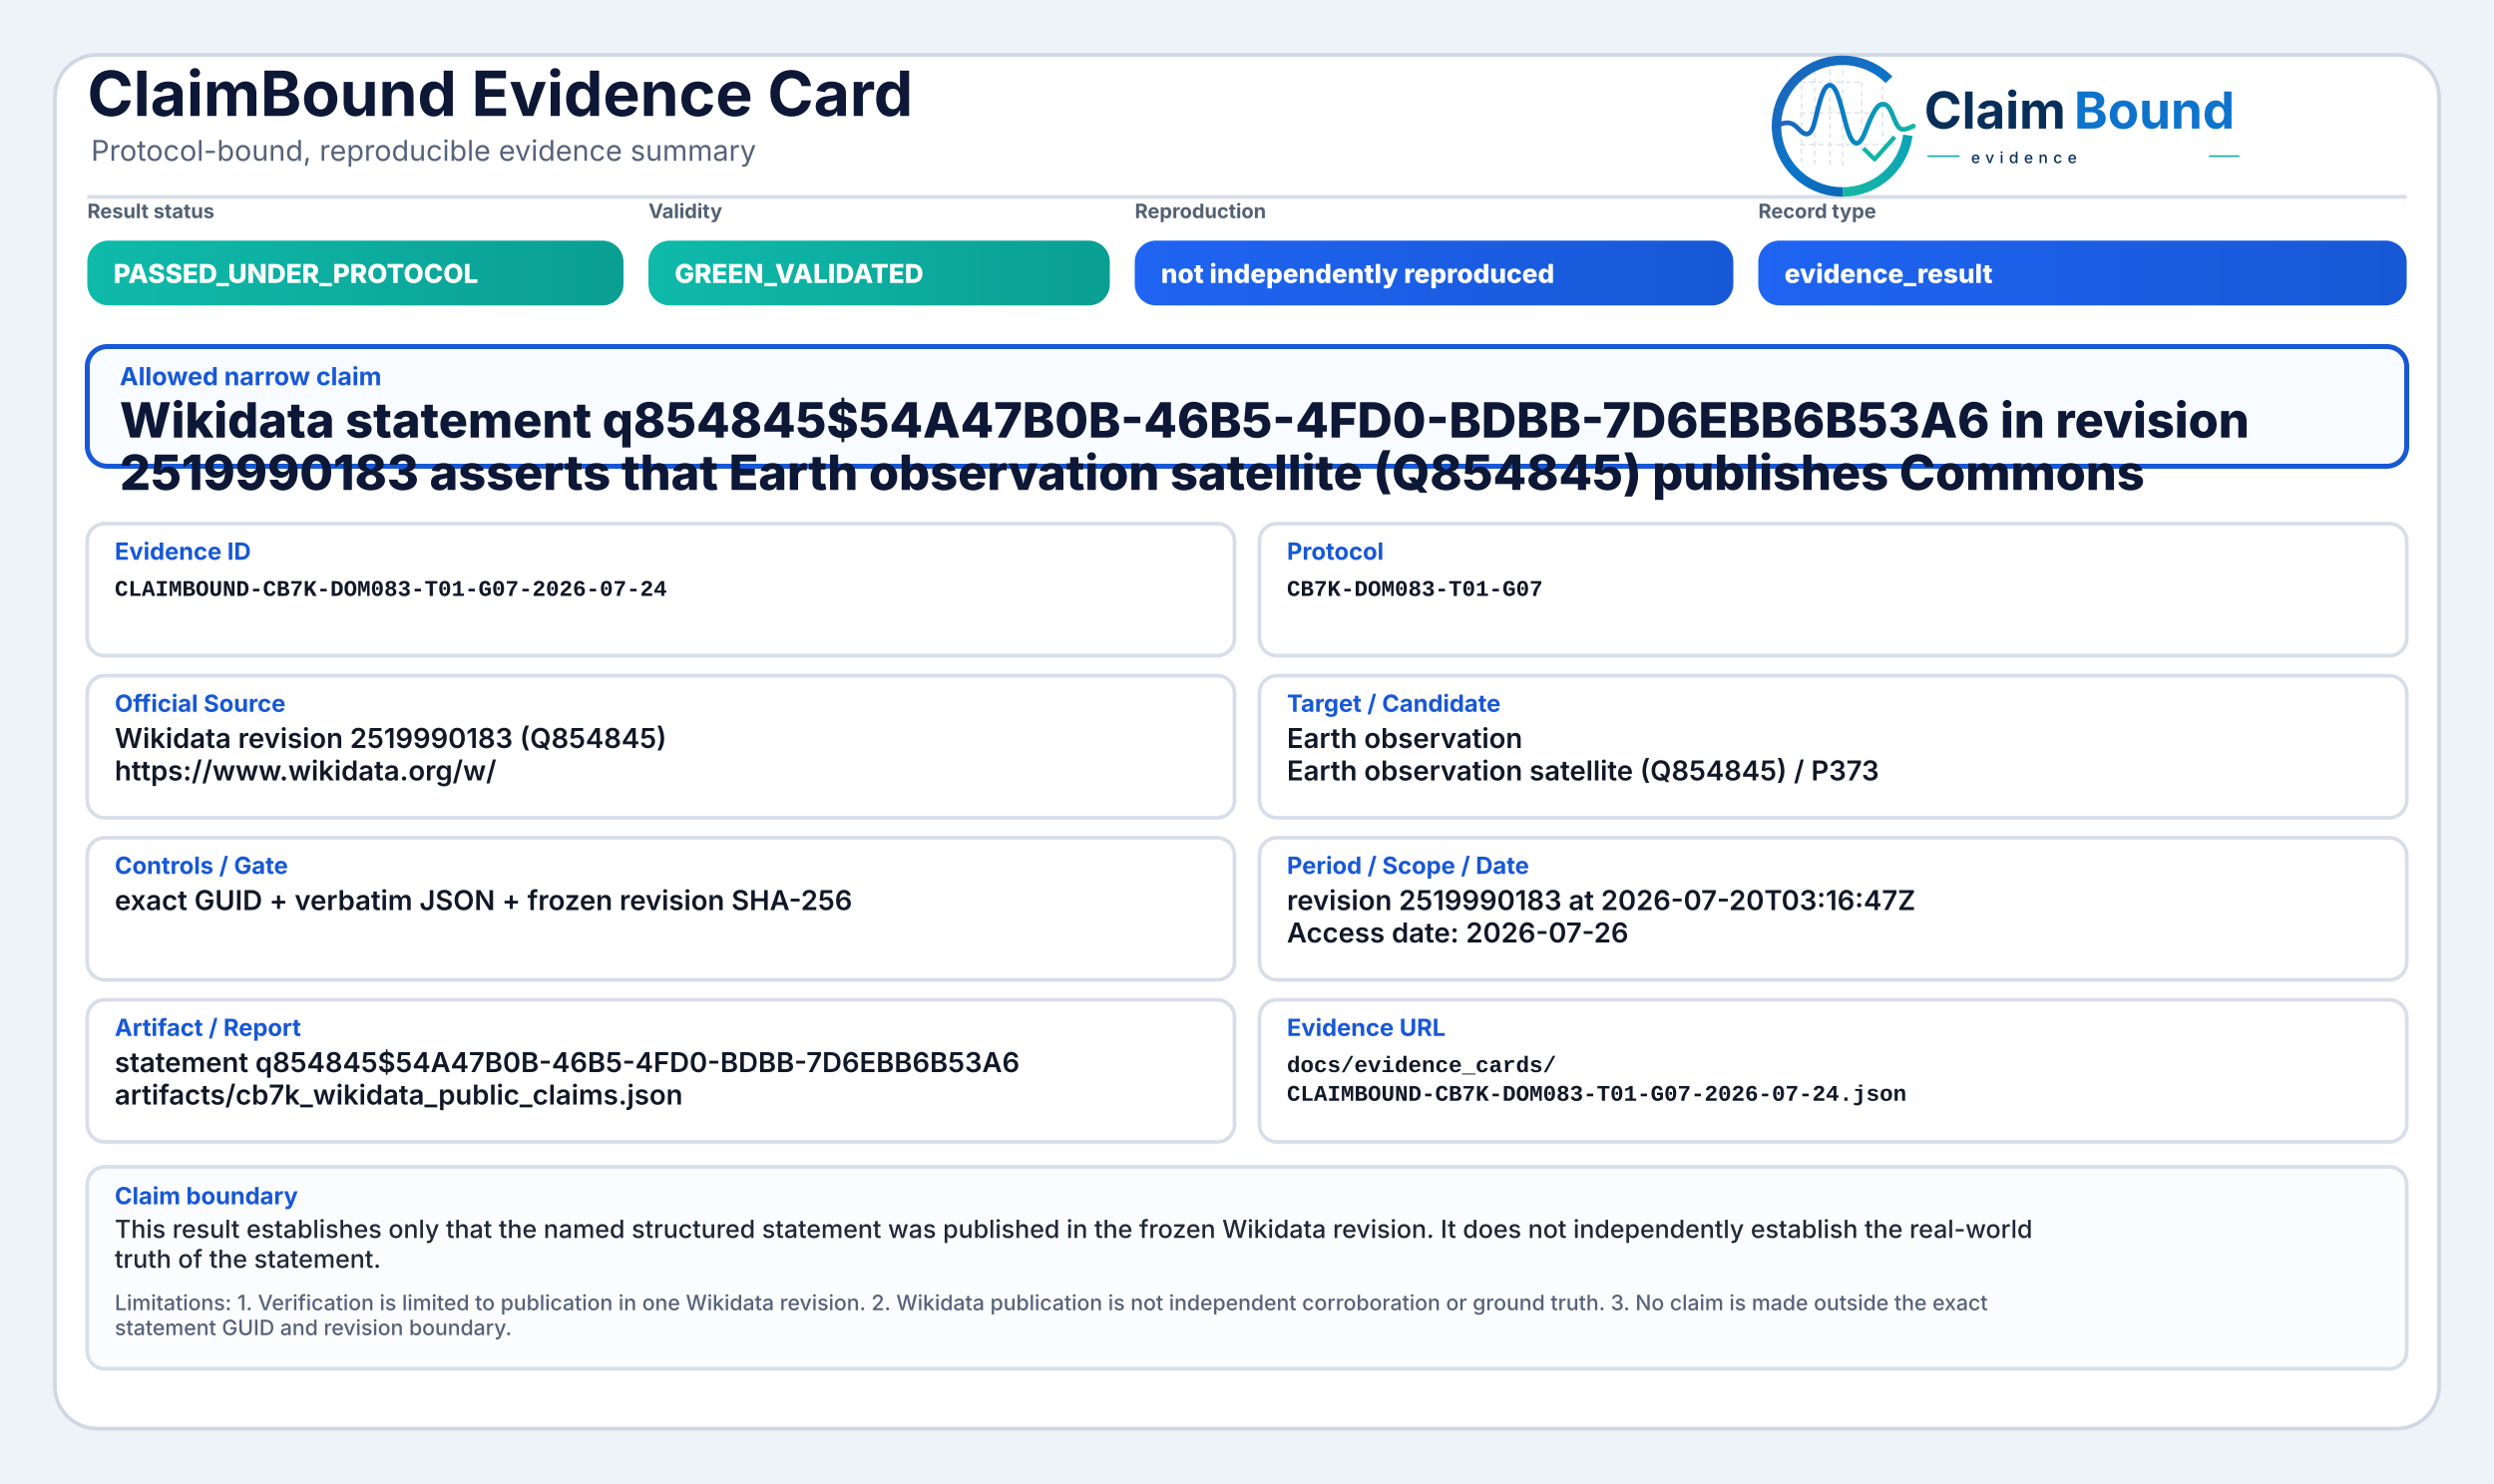
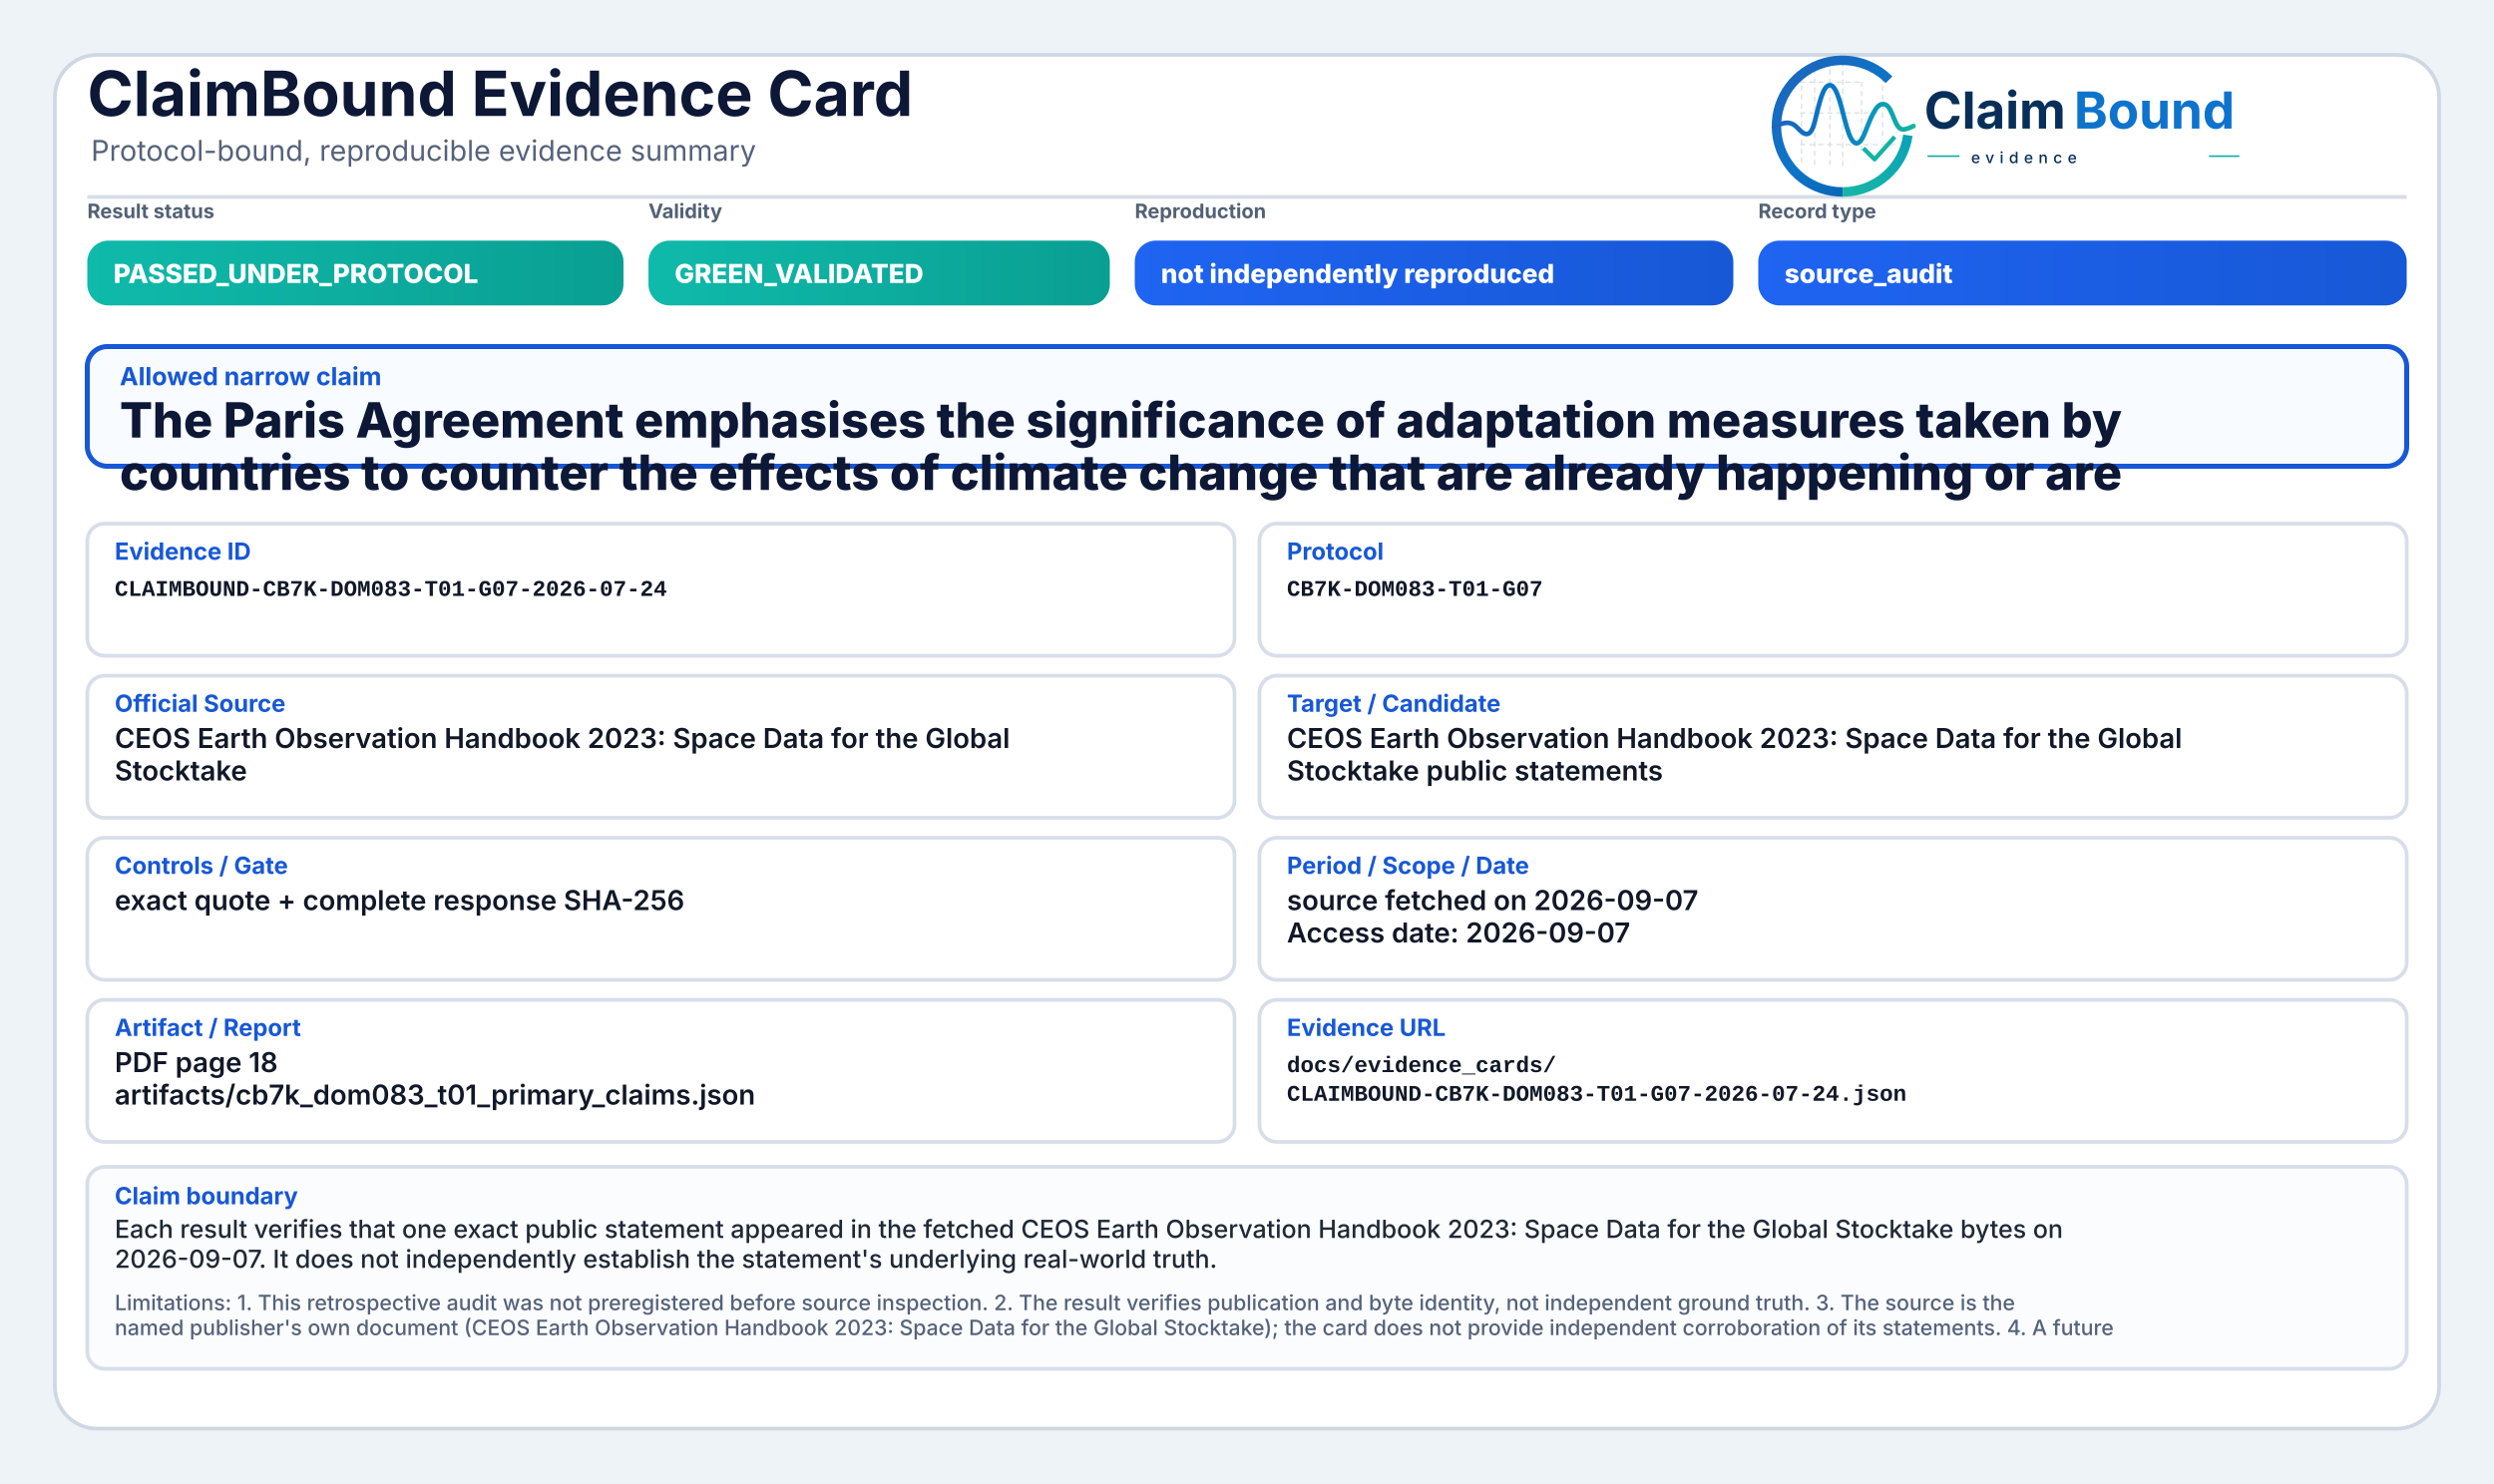
<svg xmlns="http://www.w3.org/2000/svg" width="2000" height="1190" viewBox="0 0 2000 1190" role="img" aria-label="ClaimBound Evidence Card">
  <defs>
    <linearGradient id="greenGrad" x1="0" y1="0" x2="1" y2="0">
      <stop offset="0%" stop-color="#0fbaaa" />
      <stop offset="100%" stop-color="#0a9f93" />
    </linearGradient>
    <linearGradient id="yellowGrad" x1="0" y1="0" x2="1" y2="0">
      <stop offset="0%" stop-color="#fbbf24" />
      <stop offset="100%" stop-color="#d97706" />
    </linearGradient>
    <linearGradient id="amberGrad" x1="0" y1="0" x2="1" y2="0">
      <stop offset="0%" stop-color="#f97316" />
      <stop offset="100%" stop-color="#c2410c" />
    </linearGradient>
    <linearGradient id="redGrad" x1="0" y1="0" x2="1" y2="0">
      <stop offset="0%" stop-color="#ef4444" />
      <stop offset="100%" stop-color="#b91c1c" />
    </linearGradient>
    <linearGradient id="grayGrad" x1="0" y1="0" x2="1" y2="0">
      <stop offset="0%" stop-color="#64748b" />
      <stop offset="100%" stop-color="#475569" />
    </linearGradient>
    <linearGradient id="blueGrad" x1="0" y1="0" x2="1" y2="0">
      <stop offset="0%" stop-color="#1f64f2" />
      <stop offset="100%" stop-color="#1758d6" />
    </linearGradient>
    <linearGradient id="logoRingBlue" x1="73" y1="453" x2="348" y2="793" gradientUnits="userSpaceOnUse">
      <stop offset="0" stop-color="#1E64BA" />
      <stop offset="0.55" stop-color="#0C75C8" />
      <stop offset="1" stop-color="#0A5FAB" />
    </linearGradient>
    <linearGradient id="logoRingTeal" x1="221" y1="792" x2="403" y2="594" gradientUnits="userSpaceOnUse">
      <stop offset="0" stop-color="#18B7A3" />
      <stop offset="1" stop-color="#089EBC" />
    </linearGradient>
    <linearGradient id="logoSignalGradient" x1="61" y1="628" x2="404" y2="628" gradientUnits="userSpaceOnUse">
      <stop offset="0" stop-color="#1E64BA" />
      <stop offset="0.43" stop-color="#0877C4" />
      <stop offset="0.72" stop-color="#0A97BB" />
      <stop offset="1" stop-color="#14B69E" />
    </linearGradient>
  </defs>
  <rect x="0" y="0" width="2000" height="1190" fill="#eef3f8" />
  <rect x="44" y="44" width="1912" height="1102" rx="34" fill="#ffffff" stroke="#cfd7e3" stroke-width="3" />
  <path d="M70 158 H1930" stroke="#d7dde7" stroke-width="3" />
  <text x="70" y="93" font-family="Inter, Segoe UI, Arial, sans-serif" font-size="50" font-weight="750" fill="#0d1736">ClaimBound Evidence Card</text>
  <text x="73" y="129" font-family="Inter, Segoe UI, Arial, sans-serif" font-size="23" font-weight="400" fill="#55627a">Protocol-bound, reproducible evidence summary</text>
  <g aria-label="ClaimBound evidence logo" transform="translate(1415,52) scale(0.33) translate(-40,-478)">
    <g stroke-linecap="butt" stroke-linejoin="round">
      <g stroke="#CBD3DC" stroke-width="3.2" stroke-linecap="round" stroke-dasharray="10 12" opacity="0.72">
        <path d="M130 507V714" />
        <path d="M162 490V719" />
        <path d="M199 491V719" />
        <path d="M230 471V726" />
        <path d="M276 521V690" />
        <path d="M327 508V650" />
        <path d="M128 520H277" />
        <path d="M128 595H327" />
        <path d="M128 672H355" />
      </g>
      <path d="M342.6 514.3A160 160 0 1 0 230 787" fill="none" stroke="url(#logoRingBlue)" stroke-width="23" />
      <path d="M230 787A160 160 0 0 0 388.4 649.3" fill="none" stroke="url(#logoRingTeal)" stroke-width="23" />
      <path d="M63 629.5C87 616.4 104.3 613.6 121.2 632.2C140.7 653.8 153.4 651.6 162.1 616.2C173.8 568.5 182.5 527.5 198.9 527.5C217.5 527.5 228.4 590.6 240.3 630.8C253.4 675.4 268.6 682.8 284.6 641.5C303.5 592.9 315.2 567.6 333.7 574.7C352.6 582 355.7 635.1 376.6 634.9C386.2 634.8 394 630.4 402 626.8" fill="none" stroke="url(#logoSignalGradient)" stroke-width="11.5" stroke-linecap="round" />
      <path d="M284 684.5L307.5 707.7L353 657" fill="none" stroke="#12B4A4" stroke-width="10.5" stroke-linecap="square" />
    </g>
    <text x="428" y="633" font-family="Inter, Segoe UI, Arial, sans-serif" font-size="124" font-weight="750" fill="#082F59" text-rendering="geometricPrecision">Claim</text>
    <text x="792" y="633" font-family="Inter, Segoe UI, Arial, sans-serif" font-size="124" font-weight="750" fill="#0E73CC" text-rendering="geometricPrecision">Bound</text>
    <line x1="436" y1="700" x2="514" y2="700" stroke="#11AFA9" stroke-width="4" />
    <text x="542" y="717" font-family="Inter, Segoe UI, Arial, sans-serif" font-size="38" font-weight="500" letter-spacing="13" fill="#082F59">evidence</text>
    <line x1="1120" y1="700" x2="1194" y2="700" stroke="#11AFA9" stroke-width="4" />
  </g>
  <text x="70" y="175" font-family="Inter, Segoe UI, Arial, sans-serif" font-size="16" font-weight="650" fill="#536174">Result status</text>
  <rect x="70" y="193" width="430" height="52" rx="17" fill="url(#greenGrad)" />
  <text x="91" y="227" font-family="Inter, Segoe UI, Arial, sans-serif" font-size="21" font-weight="800" fill="#ffffff">PASSED_UNDER_PROTOCOL</text>
  <text x="520" y="175" font-family="Inter, Segoe UI, Arial, sans-serif" font-size="16" font-weight="650" fill="#536174">Validity</text>
  <rect x="520" y="193" width="370" height="52" rx="17" fill="url(#greenGrad)" />
  <text x="541" y="227" font-family="Inter, Segoe UI, Arial, sans-serif" font-size="21" font-weight="800" fill="#ffffff">GREEN_VALIDATED</text>
  <text x="910" y="175" font-family="Inter, Segoe UI, Arial, sans-serif" font-size="16" font-weight="650" fill="#536174">Reproduction</text>
  <rect x="910" y="193" width="480" height="52" rx="17" fill="url(#blueGrad)" />
  <text x="931" y="227" font-family="Inter, Segoe UI, Arial, sans-serif" font-size="21" font-weight="800" fill="#ffffff">not independently reproduced</text>
  <text x="1410" y="175" font-family="Inter, Segoe UI, Arial, sans-serif" font-size="16" font-weight="650" fill="#536174">Record type</text>
  <rect x="1410" y="193" width="520" height="52" rx="17" fill="url(#blueGrad)" />
-   <text x="1431" y="227" font-family="Inter, Segoe UI, Arial, sans-serif" font-size="21" font-weight="800" fill="#ffffff">evidence_result</text>
+   <text x="1431" y="227" font-family="Inter, Segoe UI, Arial, sans-serif" font-size="21" font-weight="800" fill="#ffffff">source_audit</text>
  <rect x="70" y="278" width="1860" height="96" rx="16" fill="#f8fbff" stroke="#1758d6" stroke-width="4" />
  <text x="96" y="309" font-family="Inter, Segoe UI, Arial, sans-serif" font-size="20" font-weight="750" fill="#1758d6">Allowed narrow claim</text>
-   <text x="96" y="351" font-family="Inter, Segoe UI, Arial, sans-serif" font-size="39" font-weight="800" fill="#0d1736">Wikidata statement q854845$54A47B0B-46B5-4FD0-BDBB-7D6EBB6B53A6 in revision</text>
-   <text x="96" y="393" font-family="Inter, Segoe UI, Arial, sans-serif" font-size="39" font-weight="800" fill="#0d1736">2519990183 asserts that Earth observation satellite (Q854845) publishes Commons</text>
+   <text x="96" y="351" font-family="Inter, Segoe UI, Arial, sans-serif" font-size="39" font-weight="800" fill="#0d1736">The Paris Agreement emphasises the significance of adaptation measures taken by</text>
+   <text x="96" y="393" font-family="Inter, Segoe UI, Arial, sans-serif" font-size="39" font-weight="800" fill="#0d1736">countries to counter the effects of climate change that are already happening or are</text>
  <rect x="70" y="420" width="920" height="106" rx="14" fill="#ffffff" stroke="#d8dee9" stroke-width="3" />
  <text x="92" y="449" font-family="Inter, Segoe UI, Arial, sans-serif" font-size="19" font-weight="750" fill="#1758d6">Evidence ID</text>
  <text x="92" y="478" font-family="SFMono-Regular, Consolas, Liberation Mono, monospace" font-size="18" font-weight="600" fill="#111827">CLAIMBOUND-CB7K-DOM083-T01-G07-2026-07-24</text>
  <rect x="1010" y="420" width="920" height="106" rx="14" fill="#ffffff" stroke="#d8dee9" stroke-width="3" />
  <text x="1032" y="449" font-family="Inter, Segoe UI, Arial, sans-serif" font-size="19" font-weight="750" fill="#1758d6">Protocol</text>
  <text x="1032" y="478" font-family="SFMono-Regular, Consolas, Liberation Mono, monospace" font-size="18" font-weight="600" fill="#111827">CB7K-DOM083-T01-G07</text>
  <rect x="70" y="542" width="920" height="114" rx="14" fill="#ffffff" stroke="#d8dee9" stroke-width="3" />
  <text x="92" y="571" font-family="Inter, Segoe UI, Arial, sans-serif" font-size="19" font-weight="750" fill="#1758d6">Official Source</text>
-   <text x="92" y="600" font-family="Inter, Segoe UI, Arial, sans-serif" font-size="22" font-weight="600" fill="#111827">Wikidata revision 2519990183 (Q854845)</text>
-   <text x="92" y="626" font-family="Inter, Segoe UI, Arial, sans-serif" font-size="22" font-weight="600" fill="#111827">https://www.wikidata.org/w/</text>
+   <text x="92" y="600" font-family="Inter, Segoe UI, Arial, sans-serif" font-size="22" font-weight="600" fill="#111827">CEOS Earth Observation Handbook 2023: Space Data for the Global</text>
+   <text x="92" y="626" font-family="Inter, Segoe UI, Arial, sans-serif" font-size="22" font-weight="600" fill="#111827">Stocktake</text>
  <rect x="1010" y="542" width="920" height="114" rx="14" fill="#ffffff" stroke="#d8dee9" stroke-width="3" />
  <text x="1032" y="571" font-family="Inter, Segoe UI, Arial, sans-serif" font-size="19" font-weight="750" fill="#1758d6">Target / Candidate</text>
-   <text x="1032" y="600" font-family="Inter, Segoe UI, Arial, sans-serif" font-size="22" font-weight="600" fill="#111827">Earth observation</text>
-   <text x="1032" y="626" font-family="Inter, Segoe UI, Arial, sans-serif" font-size="22" font-weight="600" fill="#111827">Earth observation satellite (Q854845) / P373</text>
+   <text x="1032" y="600" font-family="Inter, Segoe UI, Arial, sans-serif" font-size="22" font-weight="600" fill="#111827">CEOS Earth Observation Handbook 2023: Space Data for the Global</text>
+   <text x="1032" y="626" font-family="Inter, Segoe UI, Arial, sans-serif" font-size="22" font-weight="600" fill="#111827">Stocktake public statements</text>
  <rect x="70" y="672" width="920" height="114" rx="14" fill="#ffffff" stroke="#d8dee9" stroke-width="3" />
  <text x="92" y="701" font-family="Inter, Segoe UI, Arial, sans-serif" font-size="19" font-weight="750" fill="#1758d6">Controls / Gate</text>
-   <text x="92" y="730" font-family="Inter, Segoe UI, Arial, sans-serif" font-size="22" font-weight="600" fill="#111827">exact GUID + verbatim JSON + frozen revision SHA-256</text>
+   <text x="92" y="730" font-family="Inter, Segoe UI, Arial, sans-serif" font-size="22" font-weight="600" fill="#111827">exact quote + complete response SHA-256</text>
  <rect x="1010" y="672" width="920" height="114" rx="14" fill="#ffffff" stroke="#d8dee9" stroke-width="3" />
  <text x="1032" y="701" font-family="Inter, Segoe UI, Arial, sans-serif" font-size="19" font-weight="750" fill="#1758d6">Period / Scope / Date</text>
-   <text x="1032" y="730" font-family="Inter, Segoe UI, Arial, sans-serif" font-size="22" font-weight="600" fill="#111827">revision 2519990183 at 2026-07-20T03:16:47Z</text>
-   <text x="1032" y="756" font-family="Inter, Segoe UI, Arial, sans-serif" font-size="22" font-weight="600" fill="#111827">Access date: 2026-07-26</text>
+   <text x="1032" y="730" font-family="Inter, Segoe UI, Arial, sans-serif" font-size="22" font-weight="600" fill="#111827">source fetched on 2026-09-07</text>
+   <text x="1032" y="756" font-family="Inter, Segoe UI, Arial, sans-serif" font-size="22" font-weight="600" fill="#111827">Access date: 2026-09-07</text>
  <rect x="70" y="802" width="920" height="114" rx="14" fill="#ffffff" stroke="#d8dee9" stroke-width="3" />
  <text x="92" y="831" font-family="Inter, Segoe UI, Arial, sans-serif" font-size="19" font-weight="750" fill="#1758d6">Artifact / Report</text>
-   <text x="92" y="860" font-family="Inter, Segoe UI, Arial, sans-serif" font-size="22" font-weight="600" fill="#111827">statement q854845$54A47B0B-46B5-4FD0-BDBB-7D6EBB6B53A6</text>
-   <text x="92" y="886" font-family="Inter, Segoe UI, Arial, sans-serif" font-size="22" font-weight="600" fill="#111827">artifacts/cb7k_wikidata_public_claims.json</text>
+   <text x="92" y="860" font-family="Inter, Segoe UI, Arial, sans-serif" font-size="22" font-weight="600" fill="#111827">PDF page 18</text>
+   <text x="92" y="886" font-family="Inter, Segoe UI, Arial, sans-serif" font-size="22" font-weight="600" fill="#111827">artifacts/cb7k_dom083_t01_primary_claims.json</text>
  <rect x="1010" y="802" width="920" height="114" rx="14" fill="#ffffff" stroke="#d8dee9" stroke-width="3" />
  <text x="1032" y="831" font-family="Inter, Segoe UI, Arial, sans-serif" font-size="19" font-weight="750" fill="#1758d6">Evidence URL</text>
  <text x="1032" y="860" font-family="SFMono-Regular, Consolas, Liberation Mono, monospace" font-size="18" font-weight="600" fill="#111827">docs/evidence_cards/</text>
  <text x="1032" y="883" font-family="SFMono-Regular, Consolas, Liberation Mono, monospace" font-size="18" font-weight="600" fill="#111827">CLAIMBOUND-CB7K-DOM083-T01-G07-2026-07-24.json</text>
  <rect x="70" y="936" width="1860" height="162" rx="14" fill="#fbfcfe" stroke="#d8dee9" stroke-width="3" />
  <text x="92" y="966" font-family="Inter, Segoe UI, Arial, sans-serif" font-size="19" font-weight="750" fill="#1758d6">Claim boundary</text>
-   <text x="92" y="993" font-family="Inter, Segoe UI, Arial, sans-serif" font-size="20" font-weight="500" fill="#1f2937">This result establishes only that the named structured statement was published in the frozen Wikidata revision. It does not independently establish the real-world</text>
-   <text x="92" y="1017" font-family="Inter, Segoe UI, Arial, sans-serif" font-size="20" font-weight="500" fill="#1f2937">truth of the statement.</text>
-   <text x="92" y="1051" font-family="Inter, Segoe UI, Arial, sans-serif" font-size="17" font-weight="500" fill="#55627a">Limitations: 1. Verification is limited to publication in one Wikidata revision. 2. Wikidata publication is not independent corroboration or ground truth. 3. No claim is made outside the exact</text>
-   <text x="92" y="1071" font-family="Inter, Segoe UI, Arial, sans-serif" font-size="17" font-weight="500" fill="#55627a">statement GUID and revision boundary.</text>
+   <text x="92" y="993" font-family="Inter, Segoe UI, Arial, sans-serif" font-size="20" font-weight="500" fill="#1f2937">Each result verifies that one exact public statement appeared in the fetched CEOS Earth Observation Handbook 2023: Space Data for the Global Stocktake bytes on</text>
+   <text x="92" y="1017" font-family="Inter, Segoe UI, Arial, sans-serif" font-size="20" font-weight="500" fill="#1f2937">2026-09-07. It does not independently establish the statement's underlying real-world truth.</text>
+   <text x="92" y="1051" font-family="Inter, Segoe UI, Arial, sans-serif" font-size="17" font-weight="500" fill="#55627a">Limitations: 1. This retrospective audit was not preregistered before source inspection. 2. The result verifies publication and byte identity, not independent ground truth. 3. The source is the</text>
+   <text x="92" y="1071" font-family="Inter, Segoe UI, Arial, sans-serif" font-size="17" font-weight="500" fill="#55627a">named publisher's own document (CEOS Earth Observation Handbook 2023: Space Data for the Global Stocktake); the card does not provide independent corroboration of its statements. 4. A future</text>
</svg>
